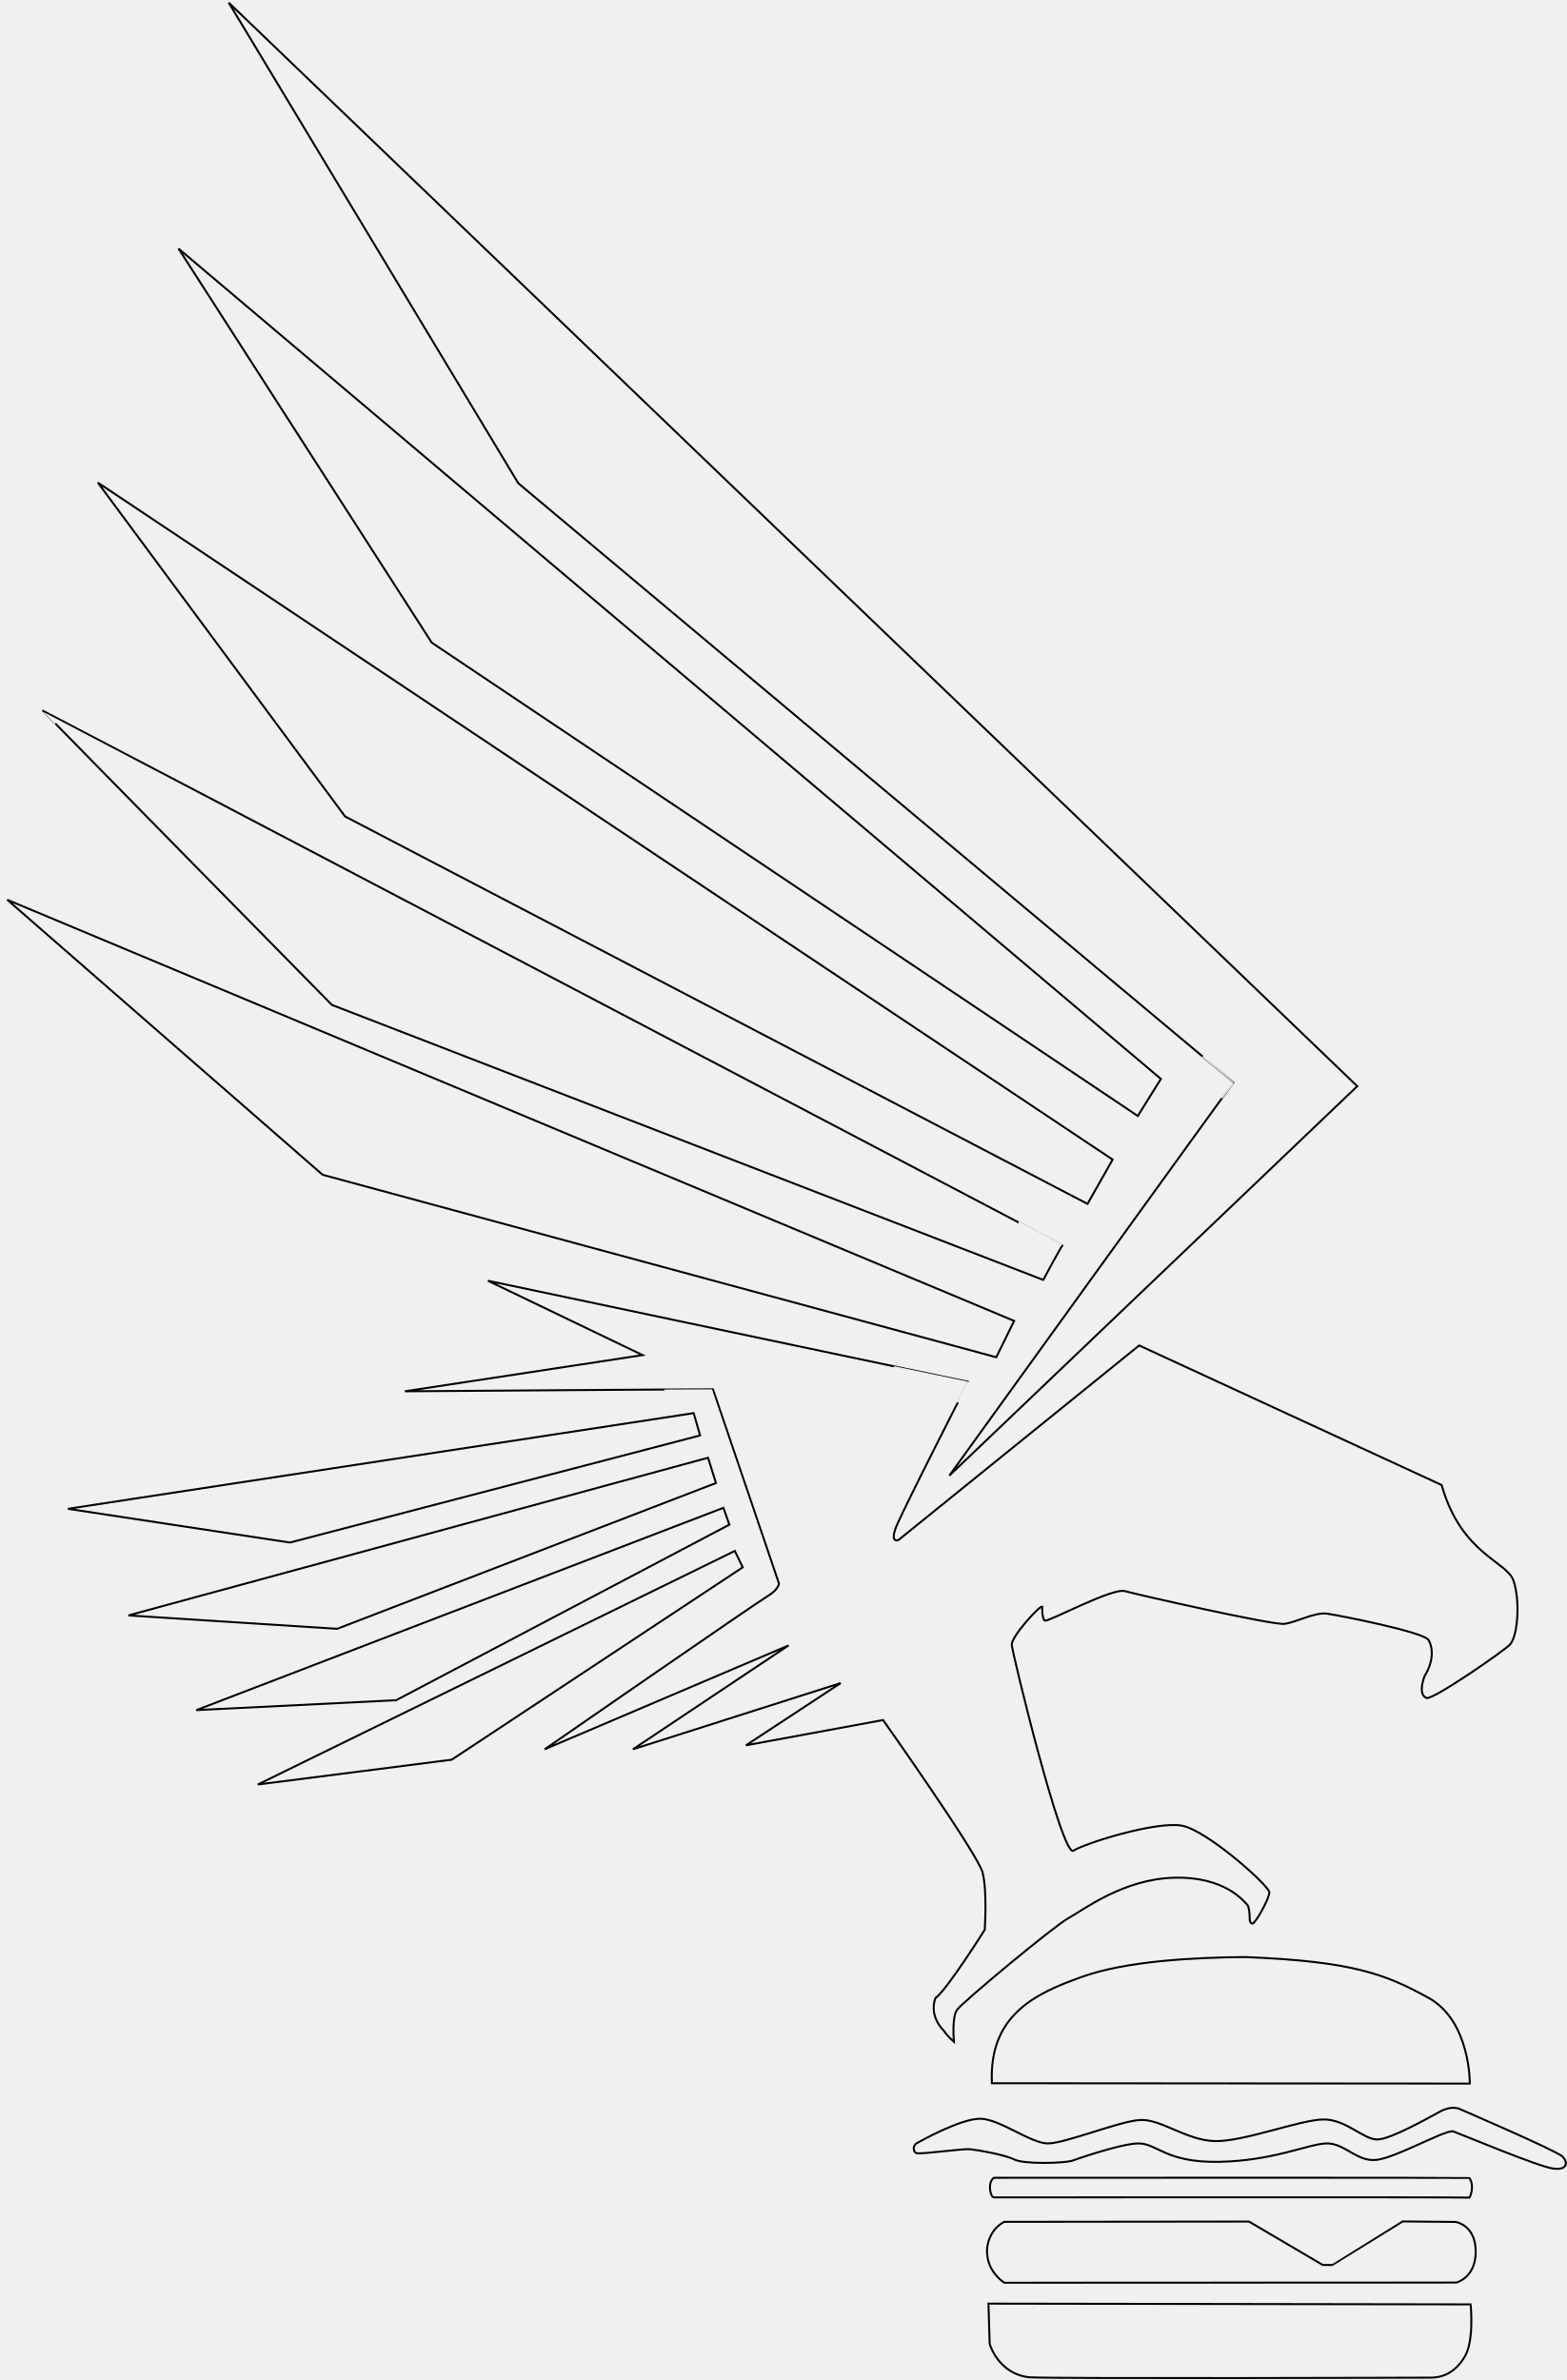
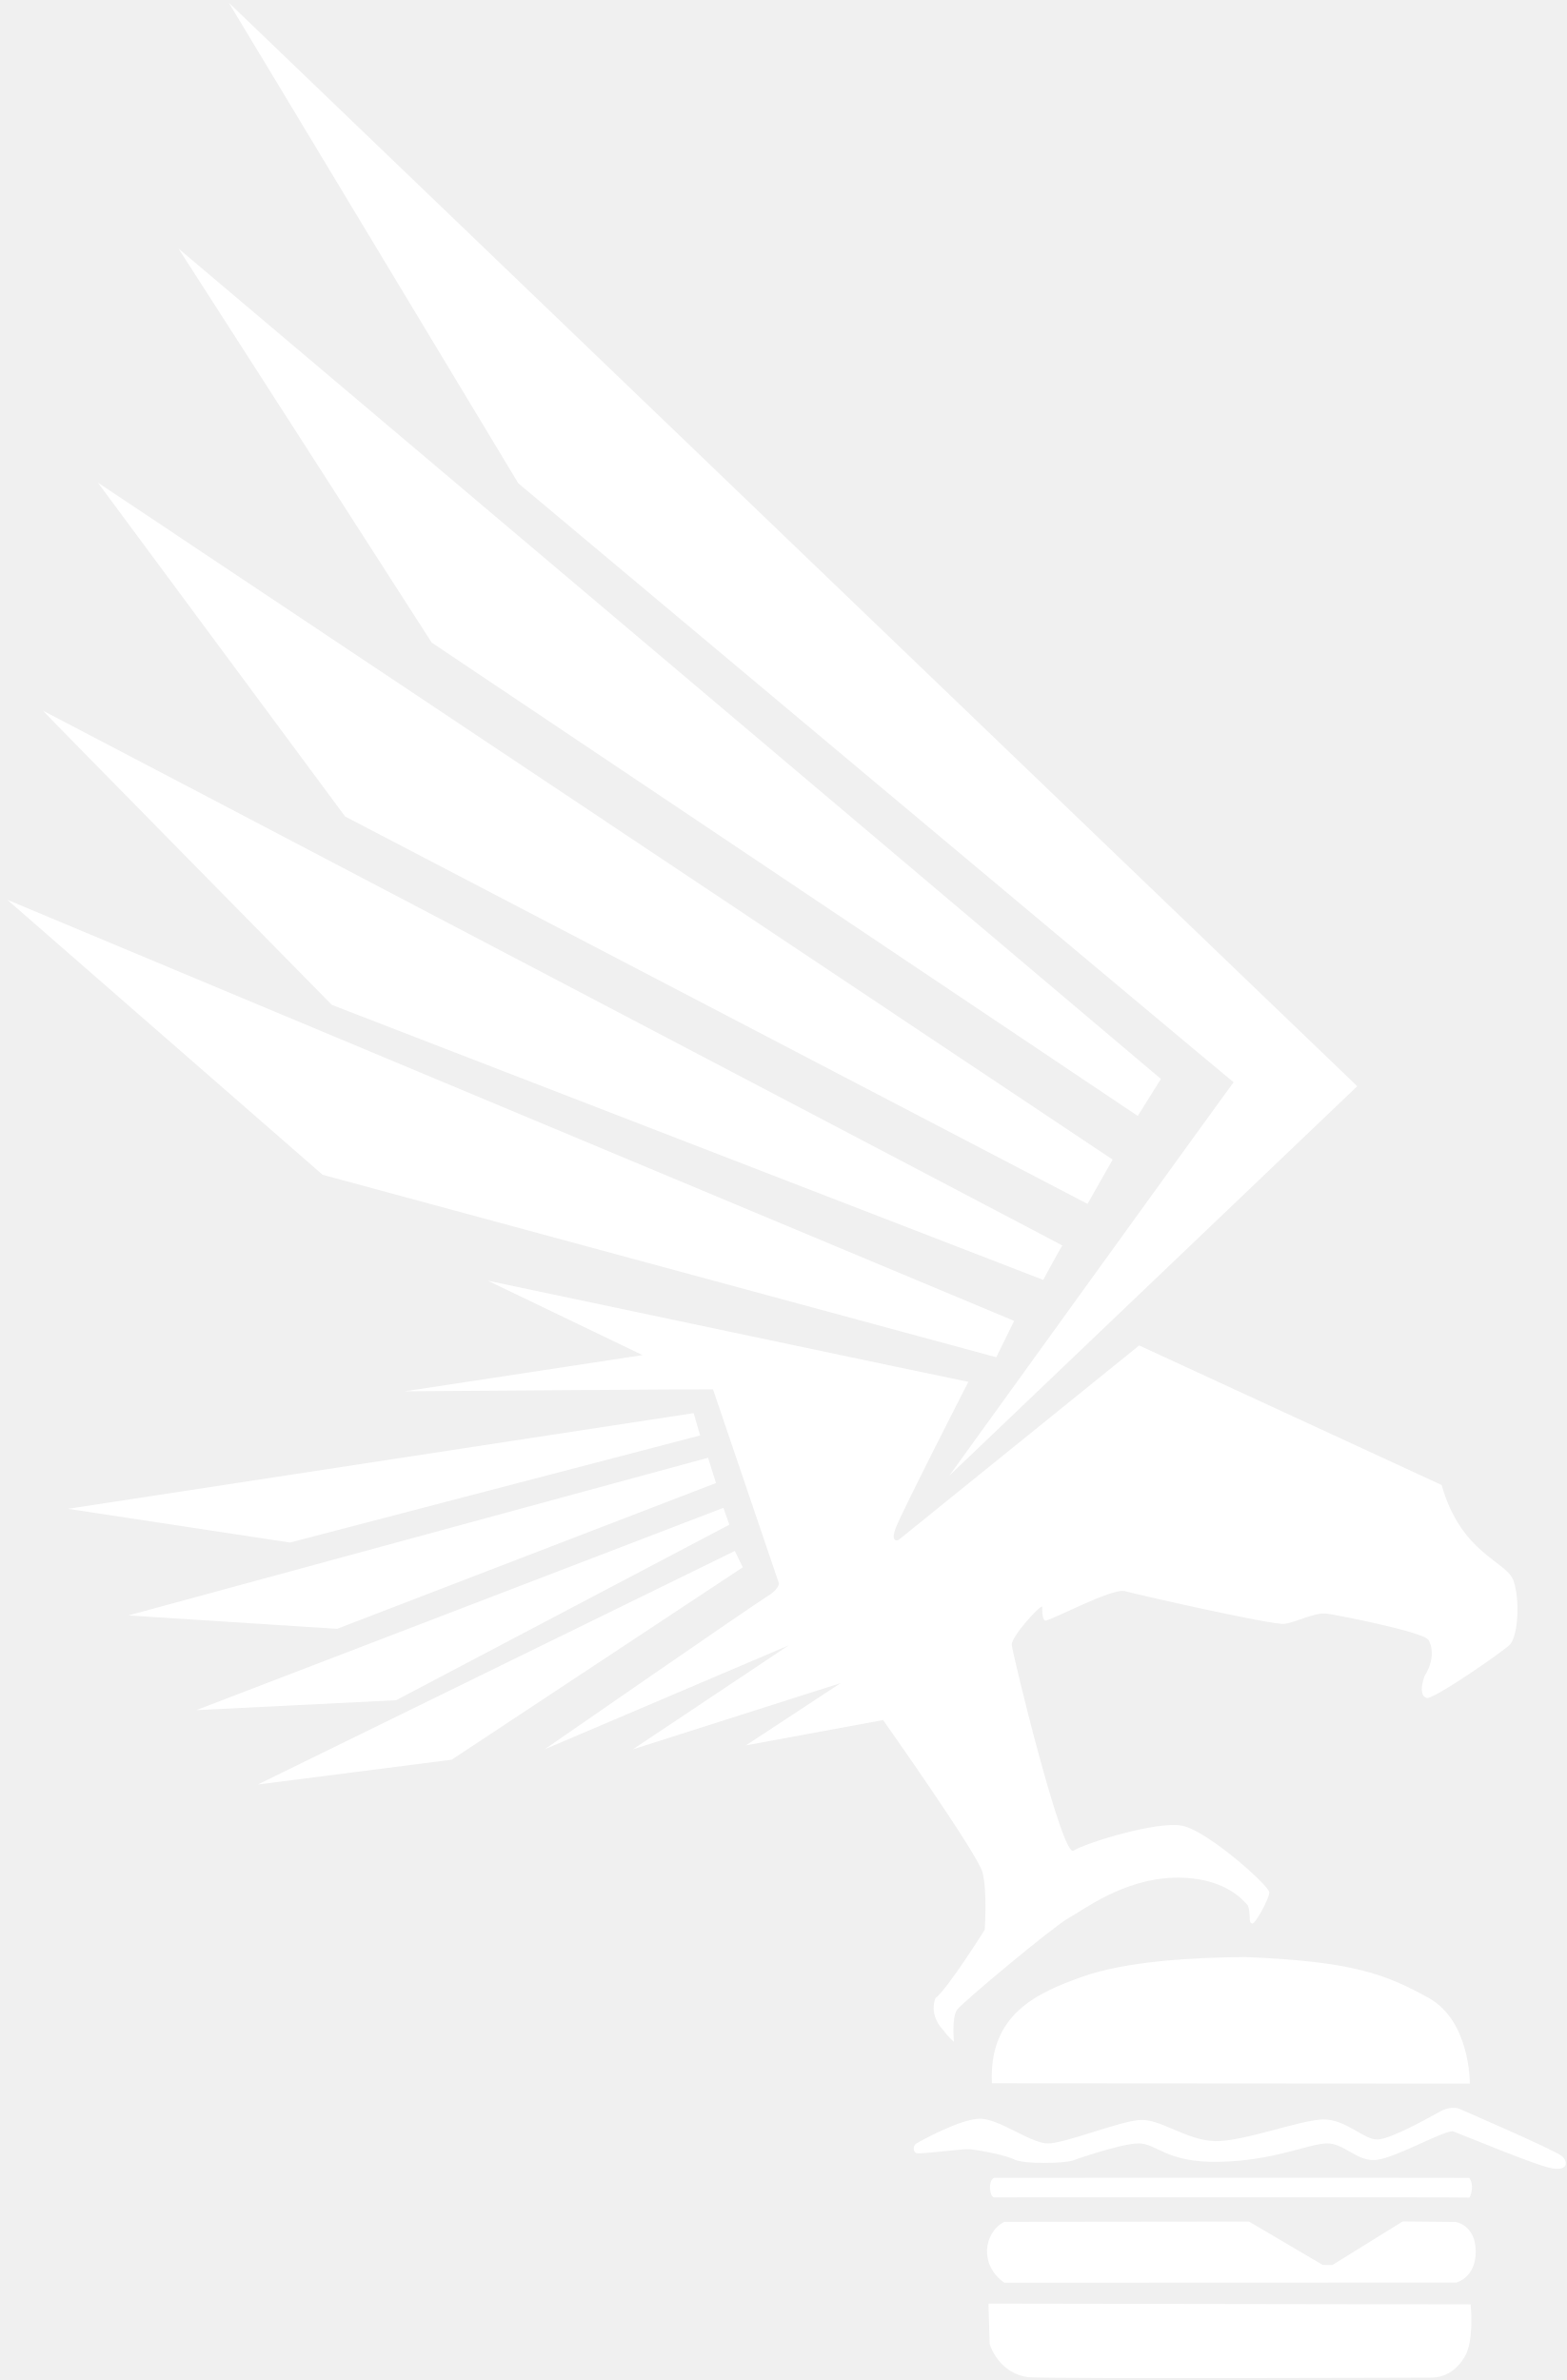
<svg xmlns="http://www.w3.org/2000/svg" width="10.971in" height="16.665in" viewBox="0 0 790 1200">
-   <path id="      " fill="none" stroke="black" stroke-width="1px" d="M 498.38,1161.50            C 498.38,1161.50 499.00,1181.82 499.00,1181.82              499.00,1181.82 503.18,1196.82 518.91,1198.64              534.31,1199.44 721.12,1198.81 721.12,1198.81              722.89,1198.81 732.12,1199.14 738.43,1188.39              743.43,1180.52 741.50,1161.88 741.50,1161.88              741.50,1161.88 498.38,1161.50 498.38,1161.50 Z            M 506.39,1150.96            C 493.75,1142.12 495.81,1125.88 506.33,1120.26              506.33,1120.26 629.75,1120.12 629.75,1120.12              629.75,1120.12 666.94,1142.00 666.94,1142.00              666.94,1142.00 671.75,1142.03 671.81,1142.03              671.88,1142.03 707.25,1120.06 707.25,1120.06              707.25,1120.06 733.81,1120.31 733.88,1120.31              733.88,1120.31 743.94,1121.69 744.06,1135.06              744.19,1148.44 734.31,1150.88 734.31,1150.88              734.31,1150.88 506.39,1150.96 506.39,1150.96 Z            M 740.81,1098.12            C 743.25,1101.38 741.91,1106.25 740.94,1108.03              737.22,1107.78 501.11,1107.93 501.11,1107.93              499.13,1107.70 497.91,1100.00 501.14,1098.05              501.14,1098.05 740.22,1097.94 740.81,1098.12 Z            M 462.09,1080.73            C 464.36,1079.36 484.55,1068.18 494.27,1068.27              504.00,1068.36 519.73,1080.73 528.36,1080.73              537.00,1080.73 564.09,1069.64 574.64,1068.91              585.18,1068.18 598.09,1079.18 612.55,1079.55              627.00,1079.91 655.73,1068.73 667.27,1068.64              678.82,1068.55 687.64,1079.00 694.64,1078.73              701.64,1078.45 720.91,1067.45 726.27,1064.55              731.64,1061.64 735.55,1063.18 735.55,1063.18              735.55,1063.18 784.73,1084.36 787.73,1087.27              790.73,1090.18 790.45,1094.45 782.91,1093.36              775.36,1092.27 739.00,1077.00 732.45,1074.55              726.82,1074.73 704.18,1087.73 694.18,1089.00              684.18,1090.27 677.91,1080.36 668.64,1080.73              659.36,1081.09 642.09,1089.45 614.82,1090.00              587.55,1090.55 583.45,1080.55 573.82,1080.73              564.54,1080.90 540.71,1089.41 540.55,1089.45              536.27,1090.73 516.49,1091.33 511.41,1088.82              506.33,1086.31 492.55,1084.00 489.09,1083.64              485.64,1083.27 465.36,1086.18 462.27,1085.64              460.73,1085.64 459.82,1082.09 462.09,1080.73 Z            M 545.50,996.75            C 568.25,988.62 602.12,987.00 627.62,986.75              682.38,988.88 698.86,995.55 720.18,1007.27              741.50,1019.00 741.09,1050.55 741.09,1050.55              741.09,1050.55 500.12,1050.38 500.12,1050.38              498.50,1015.62 522.75,1004.88 545.50,996.75 Z            M 475.88,1023.88            C 475.88,1023.88 468.25,1017.00 471.62,1007.50              477.62,1003.12 496.50,973.00 496.50,973.00              496.50,973.00 497.88,953.38 495.38,944.00              492.88,934.62 445.25,867.25 445.25,867.25              445.25,867.25 376.12,880.00 376.12,880.00              376.12,880.00 423.88,848.62 423.88,848.62              423.88,848.62 319.12,882.00 319.12,882.00              319.12,882.00 397.62,829.62 397.62,829.62              397.62,829.62 274.62,882.00 274.62,882.00              274.62,882.00 381.00,808.38 386.88,804.88              392.75,801.38 392.75,798.38 392.75,798.38              392.75,798.38 359.50,700.62 359.50,700.50              359.50,700.38 204.12,701.50 204.12,701.50              204.12,701.50 324.00,683.25 324.00,683.25              324.00,683.25 246.00,645.75 246.00,645.75              246.00,645.75 488.25,696.88 488.25,696.75              488.25,696.62 454.88,762.00 451.75,770.12              448.62,778.25 453.00,776.50 453.00,776.50              453.00,776.50 574.38,678.38 574.38,678.38              574.38,678.38 726.88,748.75 726.88,748.75              736.75,783.62 759.75,787.12 763.12,797.00              766.50,806.88 765.38,824.38 761.50,829.00              760.00,831.25 722.38,857.38 719.25,856.12              716.12,854.88 716.38,850.38 718.25,845.12              722.88,837.75 722.62,830.88 720.25,826.88              717.88,822.88 675.38,814.50 669.12,813.62              662.88,812.75 653.62,818.00 647.62,818.75              641.62,819.50 573.50,804.00 567.12,802.25              560.75,800.50 528.50,817.88 526.88,817.12              525.25,816.38 525.50,810.00 525.50,810.00              523.88,809.75 509.91,825.27 510.12,829.25              510.34,833.23 535.50,936.88 541.25,933.12              547.00,929.38 583.00,918.12 595.88,920.50              608.75,922.88 640.00,950.88 640.00,954.12              640.00,957.38 632.88,970.00 631.50,969.88              630.12,969.75 630.12,968.00 630.12,967.62              630.12,967.25 630.12,961.50 628.75,960.25              627.38,959.00 618.00,946.12 592.12,946.75              566.25,947.38 546.12,963.12 538.75,967.12              531.38,971.12 485.50,1009.38 482.62,1013.25              479.75,1017.12 481.00,1029.50 481.00,1029.50              481.00,1029.50 477.75,1026.75 475.88,1023.88 Z            M 374.50,790.25            C 374.50,790.25 370.50,782.00 370.50,782.00              370.50,782.00 130.00,899.75 130.00,899.75              130.00,899.75 227.75,887.25 227.75,887.25              227.75,887.25 374.50,790.25 374.50,790.25 Z            M 99.00,862.25            C 99.00,862.25 199.75,857.25 199.75,857.25              199.75,857.25 367.75,768.75 367.75,768.75              367.75,768.75 364.75,760.25 364.75,760.25              364.75,760.25 99.00,862.25 99.00,862.25 Z            M 64.75,814.50            C 64.75,814.50 170.00,821.25 170.00,821.25              170.00,821.25 361.00,747.75 361.00,747.75              361.00,747.75 357.00,735.00 357.00,735.00              357.00,735.00 64.75,814.50 64.75,814.50 Z            M 34.25,760.75            C 34.25,760.75 146.25,777.75 146.25,777.75              146.25,777.75 353.00,723.75 353.00,723.75              353.00,723.75 349.75,712.50 349.75,712.50              349.75,712.50 34.25,760.75 34.25,760.75 Z            M 478.67,744.00            C 478.67,744.00 622.00,545.33 622.00,545.67              622.00,546.00 261.33,243.67 261.33,243.67              261.33,243.67 115.33,1.33 115.33,1.33              115.33,1.33 684.33,547.67 684.33,547.67              684.33,547.67 478.67,744.00 478.67,744.00 Z            M 573.67,562.67            C 573.67,562.67 585.33,544.00 585.33,544.00              585.33,544.00 90.00,125.33 90.00,125.33              90.00,125.33 217.67,324.00 217.67,324.00              217.67,324.00 573.67,562.67 573.67,562.67 Z            M 548.33,607.00            C 548.33,607.00 561.00,584.67 561.00,584.67              561.00,584.67 49.33,243.33 49.33,243.33              49.33,243.33 174.00,411.67 174.00,411.67              174.00,411.67 548.33,607.00 548.33,607.00 Z            M 526.00,645.33            C 526.00,645.33 535.33,628.00 535.67,628.00              536.00,628.00 22.00,358.33 21.67,358.33              21.33,358.33 167.33,506.67 167.33,506.67              167.33,506.67 526.00,645.33 526.00,645.33 Z            M 502.33,684.33            C 502.33,684.33 511.33,666.00 511.33,666.00              511.33,666.00 3.67,453.67 3.67,453.67              3.67,453.67 162.67,592.33 162.67,592.33              162.67,592.33 502.33,684.33 502.33,684.33 Z" />
+   <path id="logo" fill="#fff" stroke="none" stroke-width="1px" d="M 498.38,1161.50            C 498.38,1161.50 499.00,1181.82 499.00,1181.82              499.00,1181.82 503.18,1196.82 518.91,1198.64              534.31,1199.44 721.12,1198.81 721.12,1198.81              722.89,1198.81 732.12,1199.14 738.43,1188.39              743.43,1180.52 741.50,1161.88 741.50,1161.88              741.50,1161.88 498.38,1161.50 498.38,1161.50 Z            M 506.39,1150.96            C 493.75,1142.12 495.81,1125.88 506.33,1120.26              506.33,1120.26 629.75,1120.12 629.75,1120.12              629.75,1120.12 666.94,1142.00 666.94,1142.00              666.94,1142.00 671.75,1142.03 671.81,1142.03              671.88,1142.03 707.25,1120.06 707.25,1120.06              707.25,1120.06 733.81,1120.31 733.88,1120.31              733.88,1120.31 743.94,1121.69 744.06,1135.06              744.19,1148.44 734.31,1150.88 734.31,1150.88              734.31,1150.88 506.39,1150.96 506.39,1150.96 Z            M 740.81,1098.12            C 743.25,1101.38 741.91,1106.25 740.94,1108.03              737.22,1107.78 501.11,1107.93 501.11,1107.93              499.13,1107.70 497.91,1100.00 501.14,1098.05              501.14,1098.05 740.22,1097.94 740.81,1098.12 Z            M 462.09,1080.73            C 464.36,1079.36 484.55,1068.18 494.27,1068.27              504.00,1068.36 519.73,1080.73 528.36,1080.73              537.00,1080.73 564.09,1069.64 574.64,1068.91              585.18,1068.18 598.09,1079.18 612.55,1079.55              627.00,1079.91 655.73,1068.73 667.27,1068.64              678.82,1068.55 687.64,1079.00 694.64,1078.73              701.64,1078.45 720.91,1067.45 726.27,1064.55              731.64,1061.64 735.55,1063.18 735.55,1063.18              735.55,1063.18 784.73,1084.36 787.73,1087.27              790.73,1090.18 790.45,1094.45 782.91,1093.36              775.36,1092.27 739.00,1077.00 732.45,1074.55              726.82,1074.73 704.18,1087.73 694.18,1089.00              684.18,1090.27 677.91,1080.36 668.64,1080.73              659.36,1081.09 642.09,1089.45 614.82,1090.00              587.55,1090.55 583.45,1080.55 573.82,1080.73              564.54,1080.90 540.71,1089.41 540.55,1089.45              536.27,1090.73 516.49,1091.33 511.41,1088.82              506.33,1086.31 492.55,1084.00 489.09,1083.64              485.64,1083.27 465.36,1086.18 462.27,1085.64              460.73,1085.64 459.82,1082.09 462.09,1080.73 Z            M 545.50,996.75            C 568.25,988.62 602.12,987.00 627.62,986.75              682.38,988.88 698.86,995.55 720.18,1007.27              741.50,1019.00 741.09,1050.55 741.09,1050.55              741.09,1050.55 500.12,1050.38 500.12,1050.38              498.50,1015.62 522.75,1004.88 545.50,996.75 Z            M 475.88,1023.88            C 475.88,1023.88 468.25,1017.00 471.62,1007.50              477.62,1003.12 496.50,973.00 496.50,973.00              496.50,973.00 497.88,953.38 495.38,944.00              492.88,934.62 445.25,867.25 445.25,867.25              445.25,867.25 376.12,880.00 376.12,880.00              376.12,880.00 423.88,848.62 423.88,848.62              423.88,848.62 319.12,882.00 319.12,882.00              319.12,882.00 397.62,829.62 397.62,829.62              397.62,829.62 274.62,882.00 274.62,882.00              274.62,882.00 381.00,808.38 386.88,804.88              392.75,801.38 392.75,798.38 392.75,798.38              392.75,798.38 359.50,700.62 359.50,700.50              359.50,700.38 204.12,701.50 204.12,701.50              204.12,701.50 324.00,683.25 324.00,683.25              324.00,683.25 246.00,645.75 246.00,645.75              246.00,645.75 488.25,696.88 488.25,696.75              488.25,696.62 454.88,762.00 451.75,770.12              448.62,778.25 453.00,776.50 453.00,776.50              453.00,776.50 574.38,678.38 574.38,678.38              574.38,678.38 726.88,748.75 726.88,748.75              736.75,783.62 759.75,787.12 763.12,797.00              766.50,806.88 765.38,824.38 761.50,829.00              760.00,831.25 722.38,857.38 719.25,856.12              716.12,854.88 716.38,850.38 718.25,845.12              722.88,837.75 722.62,830.88 720.25,826.88              717.88,822.88 675.38,814.50 669.12,813.62              662.88,812.75 653.62,818.00 647.62,818.75              641.62,819.50 573.50,804.00 567.12,802.25              560.75,800.50 528.50,817.88 526.88,817.12              525.25,816.38 525.50,810.00 525.50,810.00              523.88,809.75 509.91,825.27 510.12,829.25              510.34,833.23 535.50,936.88 541.25,933.12              547.00,929.38 583.00,918.12 595.88,920.50              608.75,922.88 640.00,950.88 640.00,954.12              640.00,957.38 632.88,970.00 631.50,969.88              630.12,969.75 630.12,968.00 630.12,967.62              630.12,967.25 630.12,961.50 628.75,960.25              627.38,959.00 618.00,946.12 592.12,946.75              566.25,947.38 546.12,963.12 538.75,967.12              531.38,971.12 485.50,1009.38 482.62,1013.25              479.75,1017.12 481.00,1029.50 481.00,1029.50              481.00,1029.50 477.75,1026.75 475.88,1023.88 Z            M 374.50,790.25            C 374.50,790.25 370.50,782.00 370.50,782.00              370.50,782.00 130.00,899.75 130.00,899.75              130.00,899.75 227.75,887.25 227.75,887.25              227.75,887.25 374.50,790.25 374.50,790.25 Z            M 99.00,862.25            C 99.00,862.25 199.75,857.25 199.75,857.25              199.75,857.25 367.75,768.75 367.75,768.75              367.75,768.75 364.75,760.25 364.75,760.25              364.75,760.25 99.00,862.25 99.00,862.25 Z            M 64.75,814.50            C 64.75,814.50 170.00,821.25 170.00,821.25              170.00,821.25 361.00,747.75 361.00,747.75              361.00,747.75 357.00,735.00 357.00,735.00              357.00,735.00 64.75,814.50 64.75,814.50 Z            M 34.25,760.75            C 34.25,760.75 146.25,777.75 146.25,777.75              146.25,777.75 353.00,723.75 353.00,723.75              353.00,723.75 349.75,712.50 349.75,712.50              349.75,712.50 34.25,760.75 34.25,760.75 Z            M 478.67,744.00            C 478.67,744.00 622.00,545.33 622.00,545.67              622.00,546.00 261.33,243.67 261.33,243.67              261.33,243.67 115.33,1.33 115.33,1.33              115.33,1.33 684.33,547.67 684.33,547.67              684.33,547.67 478.67,744.00 478.67,744.00 Z            M 573.67,562.67            C 573.67,562.67 585.33,544.00 585.33,544.00              585.33,544.00 90.00,125.33 90.00,125.33              90.00,125.33 217.67,324.00 217.67,324.00              217.67,324.00 573.67,562.67 573.67,562.67 Z            M 548.33,607.00            C 548.33,607.00 561.00,584.67 561.00,584.67              561.00,584.67 49.33,243.33 49.33,243.33              49.33,243.33 174.00,411.67 174.00,411.67              174.00,411.67 548.33,607.00 548.33,607.00 Z            M 526.00,645.33            C 526.00,645.33 535.33,628.00 535.67,628.00              536.00,628.00 22.00,358.33 21.67,358.33              21.33,358.33 167.33,506.67 167.33,506.67              167.33,506.67 526.00,645.33 526.00,645.33 Z            M 502.33,684.33            C 502.33,684.33 511.33,666.00 511.33,666.00              511.33,666.00 3.67,453.67 3.67,453.67              3.67,453.67 162.67,592.33 162.67,592.33              162.67,592.33 502.33,684.33 502.33,684.33 Z" />
</svg>
